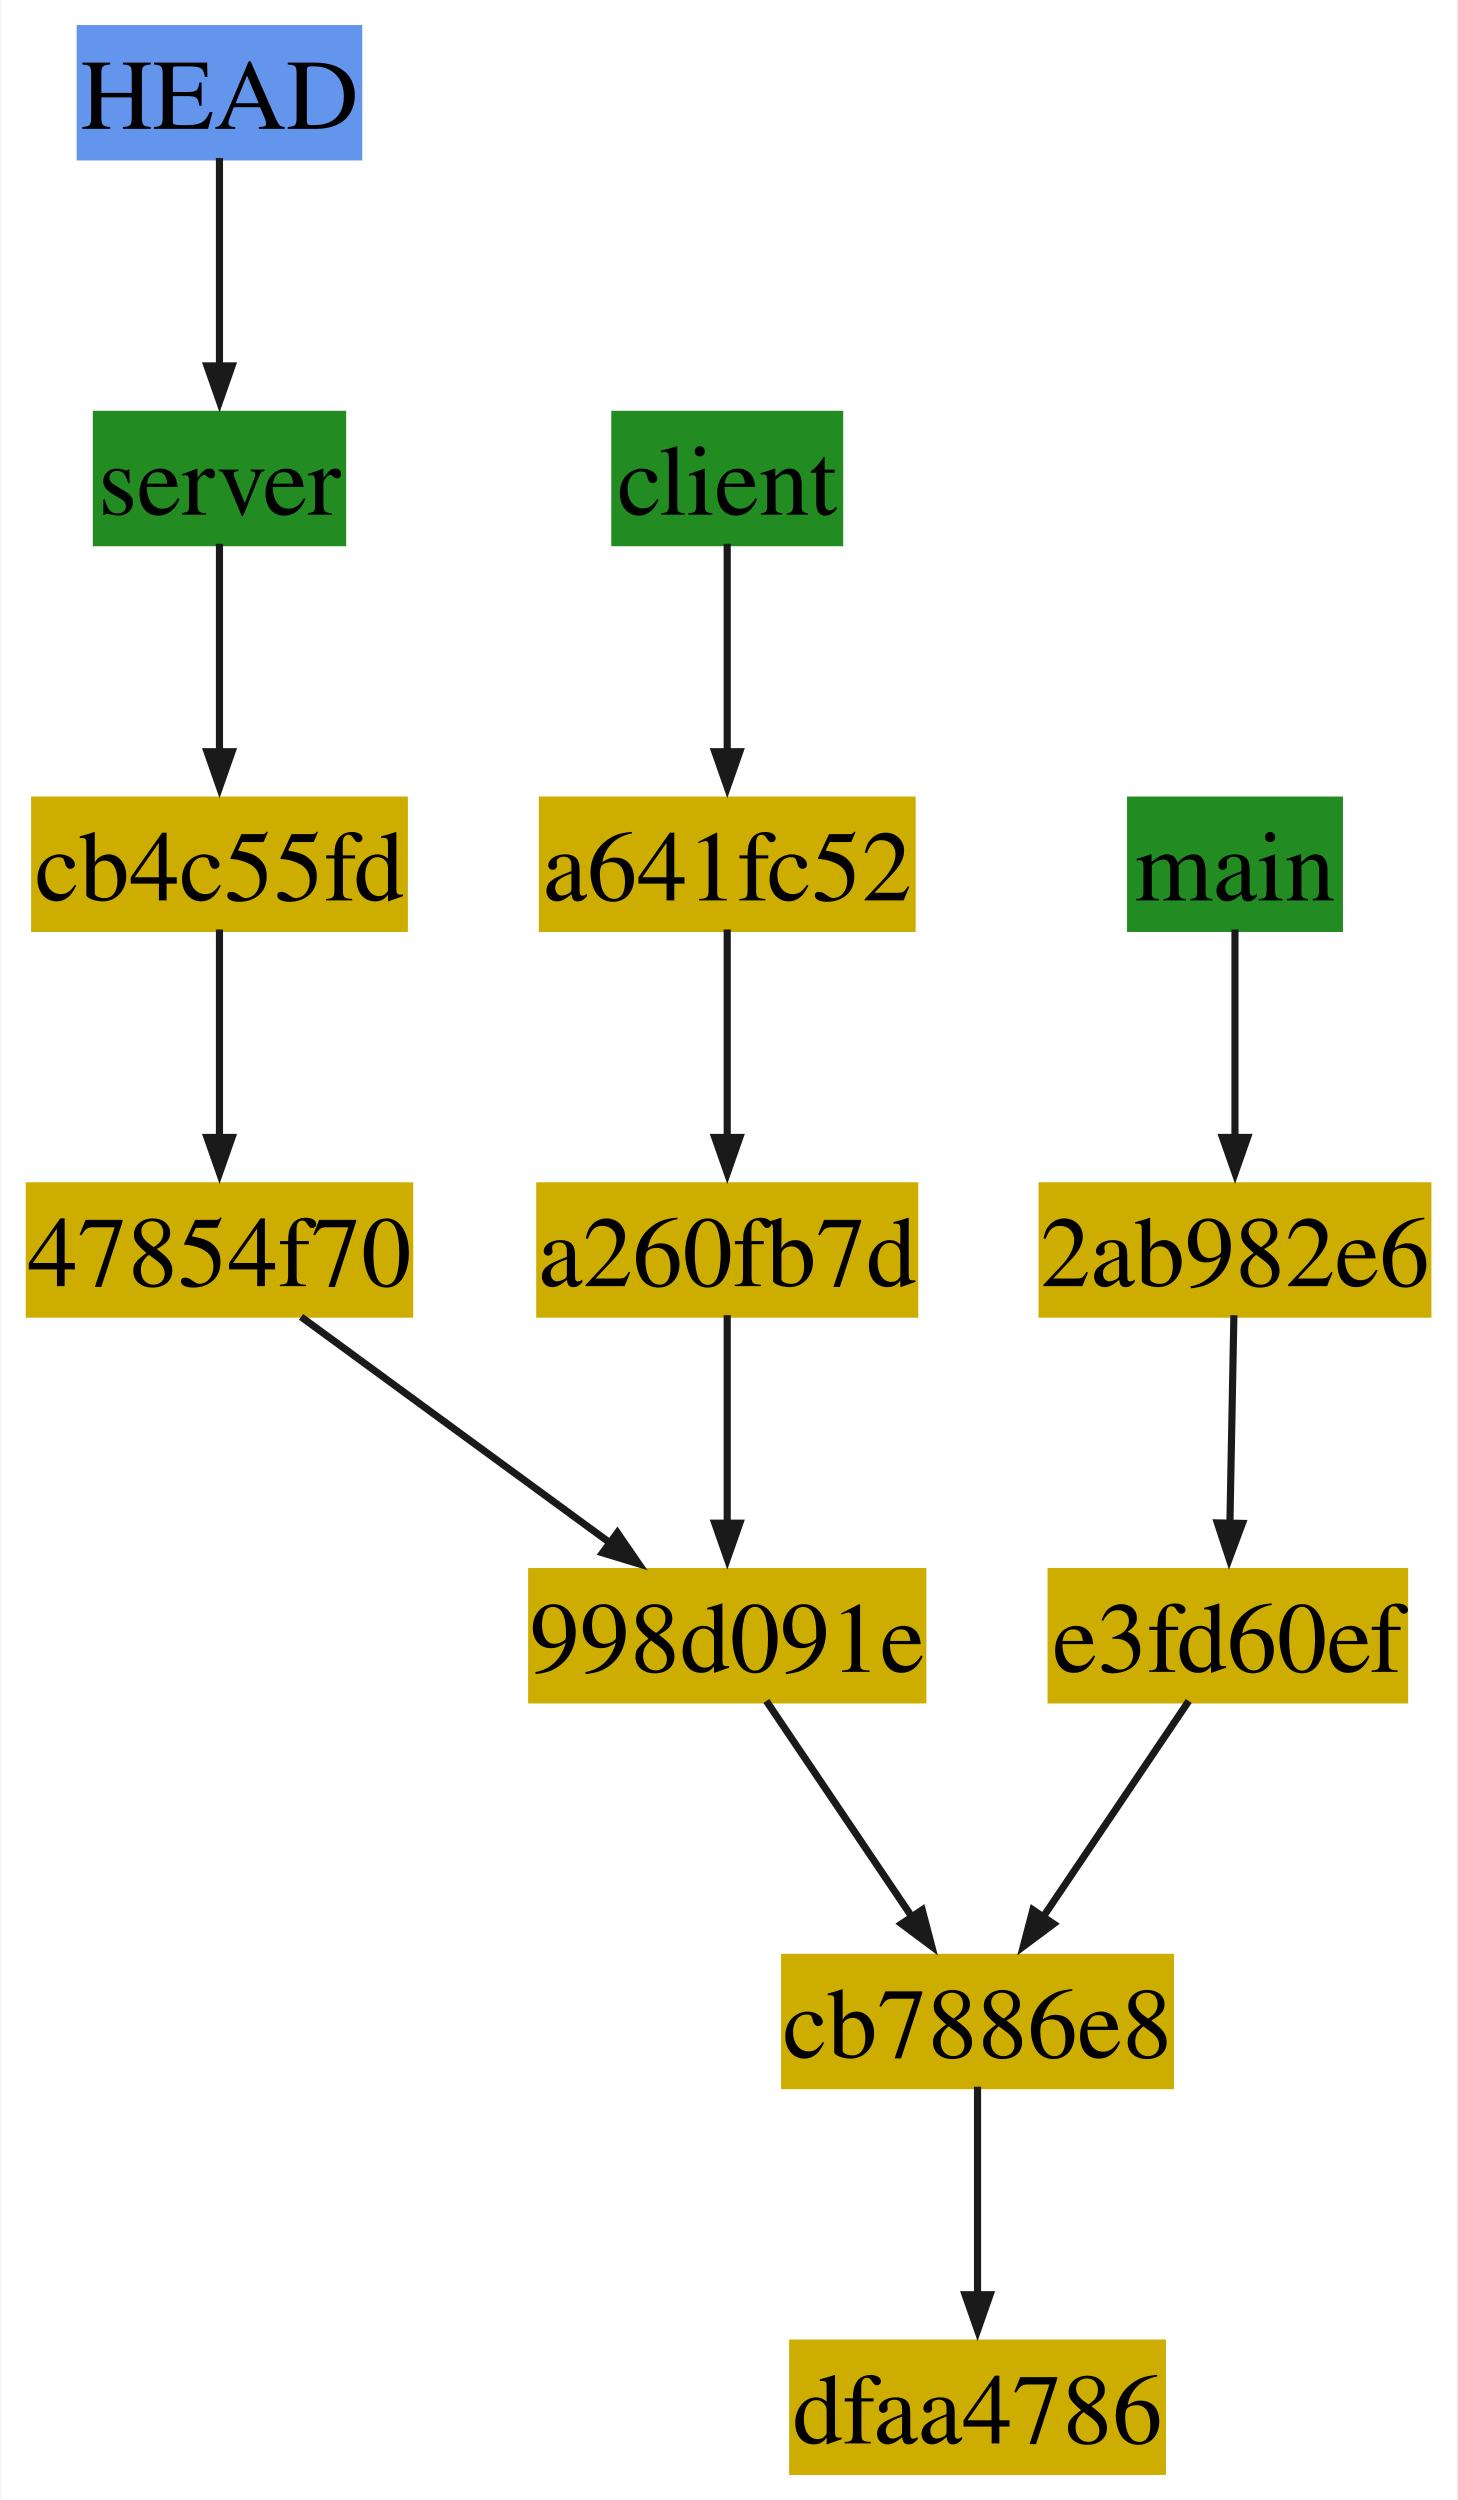
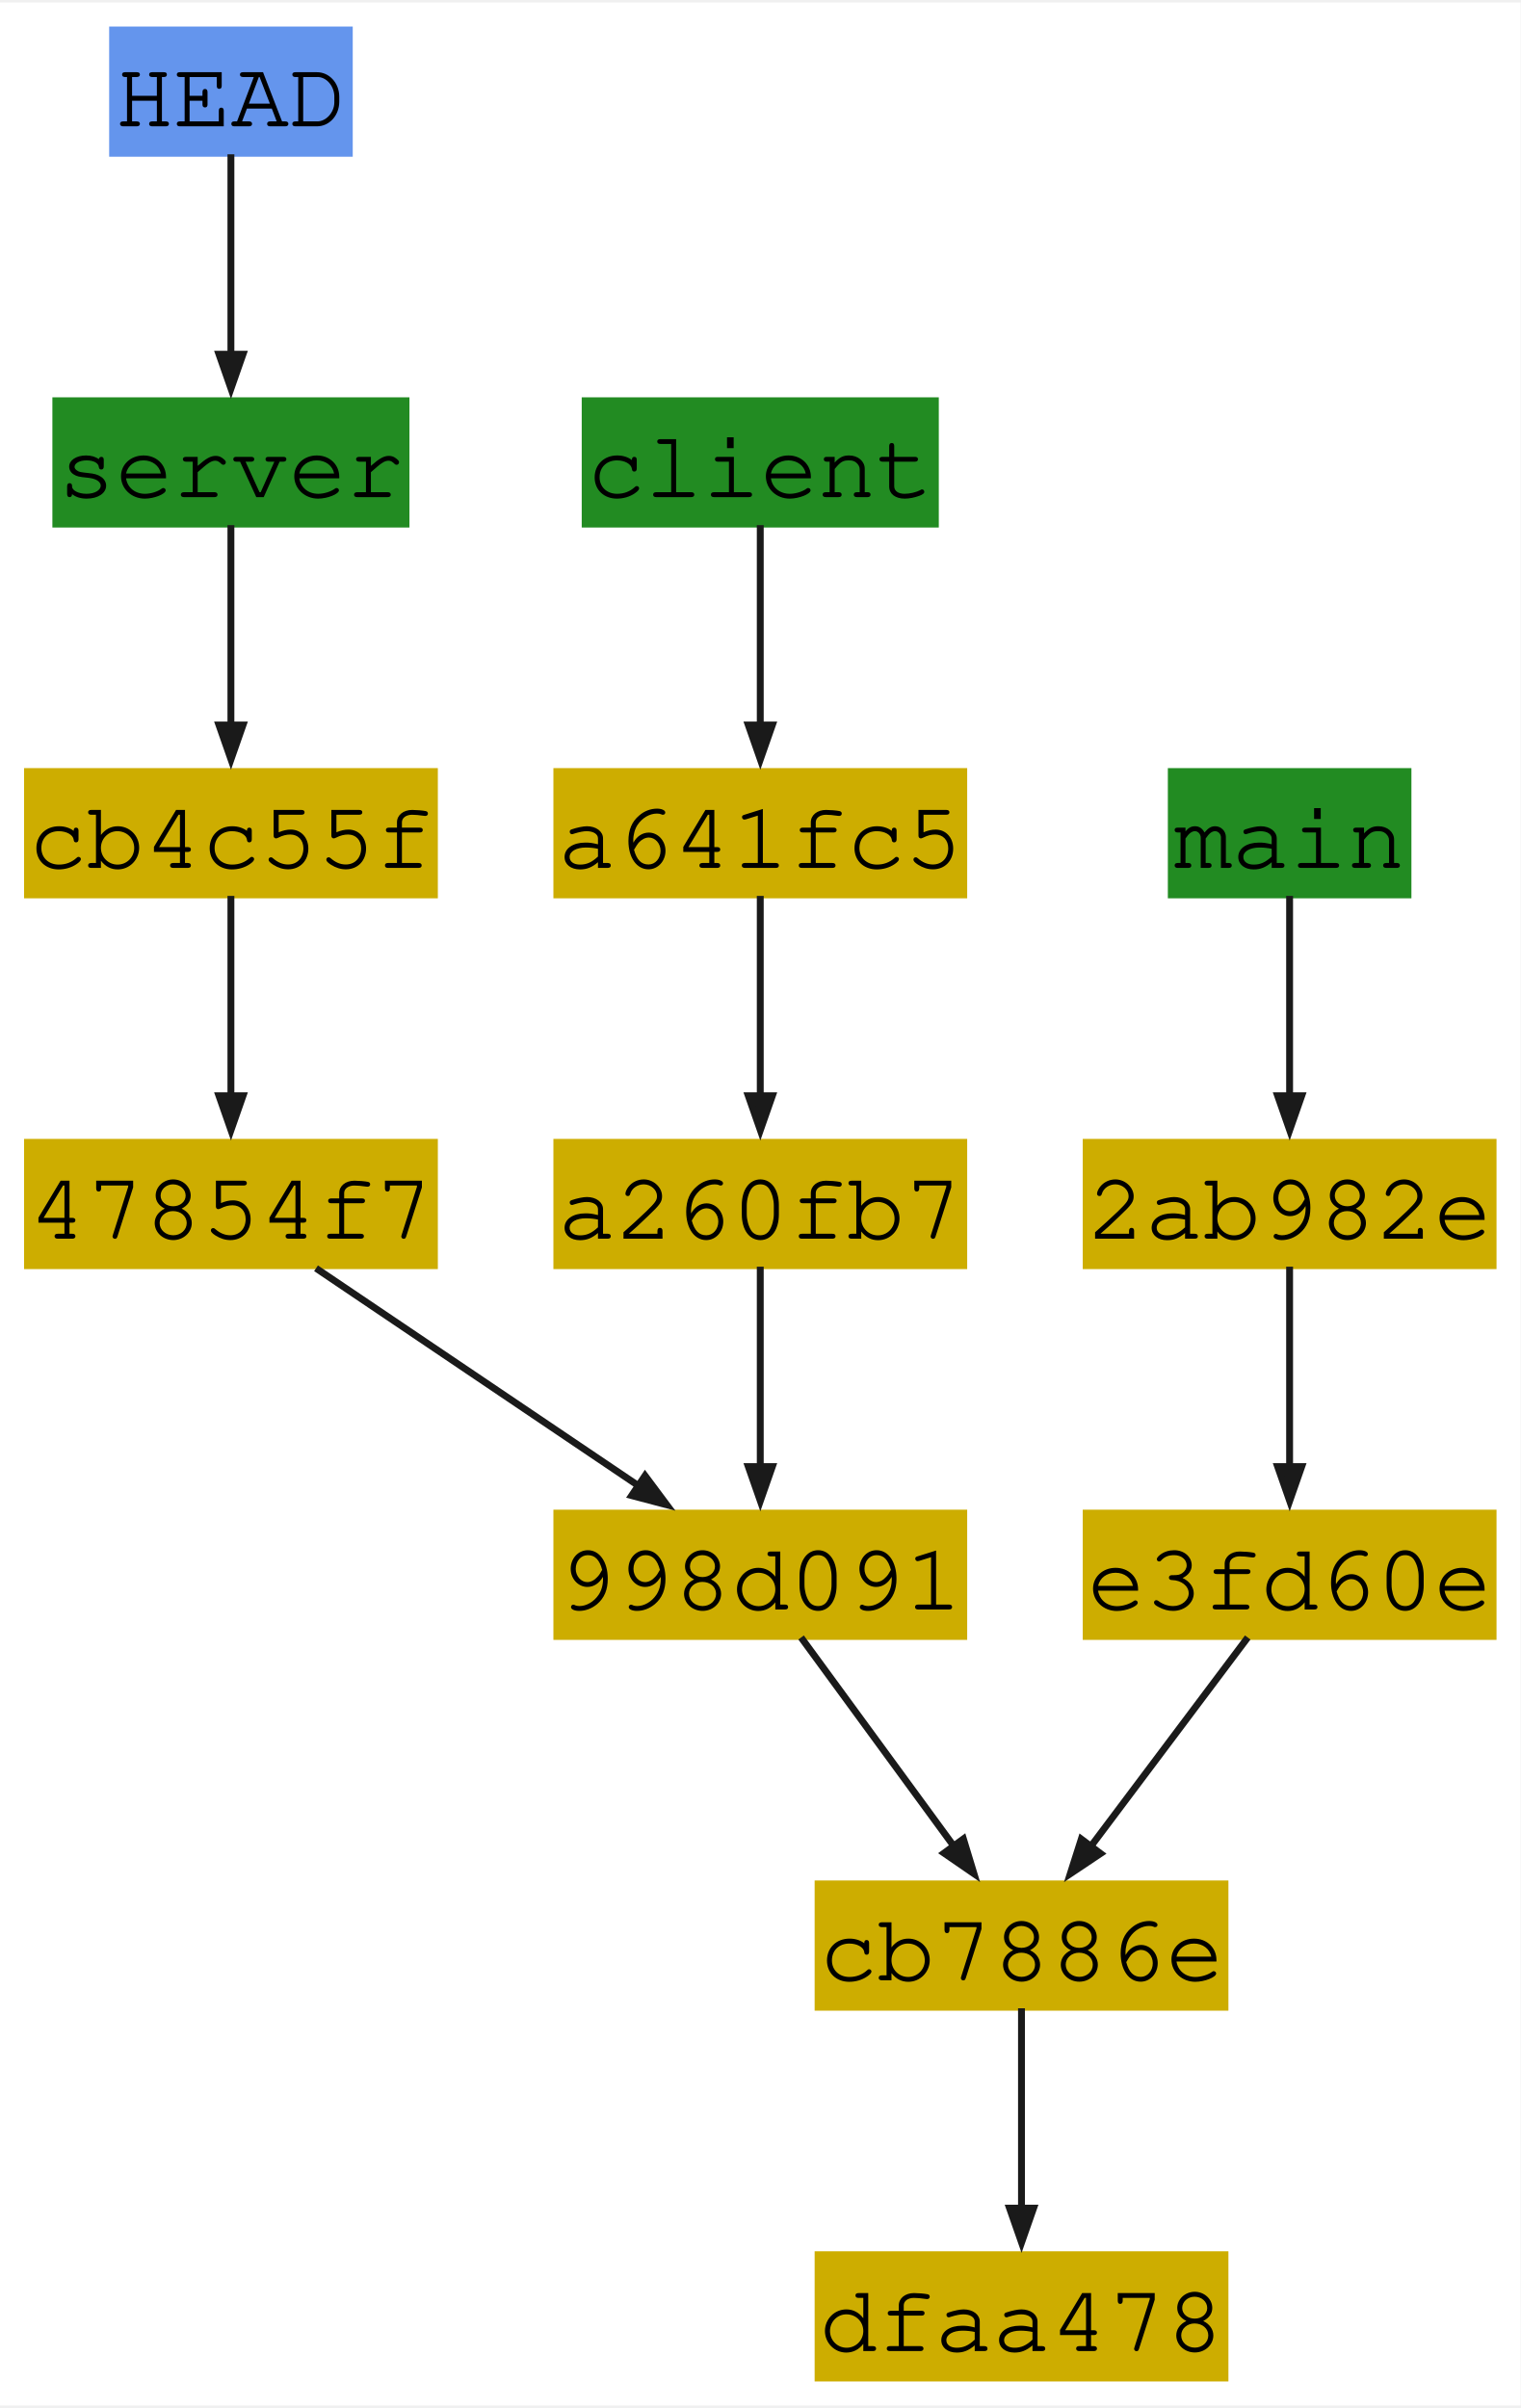
- <svg xmlns="http://www.w3.org/2000/svg" xmlns:xlink="http://www.w3.org/1999/xlink" width="204pt" height="350pt" viewBox="0.00 0.00 203.56 349.58">
+ <svg xmlns="http://www.w3.org/2000/svg" xmlns:xlink="http://www.w3.org/1999/xlink" width="221pt" height="350pt" viewBox="0.00 0.00 221.19 349.58">
  <g id="graph0" class="graph" transform="scale(1 1) rotate(0) translate(4 345.58)">
-     <polygon fill="white" stroke="none" points="-4,4 -4,-345.58 199.56,-345.58 199.56,4 -4,4" />
+     <polygon fill="white" stroke="none" points="-4,4 -4,-345.58 217.19,-345.58 217.19,4 -4,4" />
    <g id="node1" class="node">
      <g id="a_node1">
        <a xlink:title="author: First Last &lt;first.last@mail.com&gt;&#10;Wed Jan 01 09:00:00 2025 +0100&#10;committer: Nom Prenom &lt;nom.prenom@mail.com&gt;&#10;Wed Jan 01 09:00:00 2025 +0100&#10;&#10;C6">
-           <polygon fill="#cdad00" stroke="#cdad00" points="195.56,-179.76 141.62,-179.76 141.62,-161.82 195.56,-161.82 195.56,-179.76" />
-           <text text-anchor="middle" x="168.59" y="-165.74" font-family="Times,serif" font-size="14.00">2ab982e6</text>
+           <polygon fill="#cdad00" stroke="#cdad00" points="213.19,-179.76 154,-179.76 154,-161.82 213.19,-161.82 213.19,-179.76" />
+           <text text-anchor="middle" x="183.59" y="-165.74" font-family="Courier,monospace" font-size="14.00">2ab982e</text>
        </a>
      </g>
    </g>
    <g id="node11" class="node">
      <g id="a_node11">
        <a xlink:title="author: First Last &lt;first.last@mail.com&gt;&#10;Wed Jan 01 09:00:00 2025 +0100&#10;committer: Nom Prenom &lt;nom.prenom@mail.com&gt;&#10;Wed Jan 01 09:00:00 2025 +0100&#10;&#10;C5">
-           <polygon fill="#cdad00" stroke="#cdad00" points="192.31,-125.82 142.88,-125.82 142.88,-107.88 192.31,-107.88 192.31,-125.82" />
-           <text text-anchor="middle" x="167.59" y="-111.8" font-family="Times,serif" font-size="14.00">e3fd60ef</text>
+           <polygon fill="#cdad00" stroke="#cdad00" points="213.19,-125.82 154,-125.82 154,-107.88 213.19,-107.88 213.19,-125.82" />
+           <text text-anchor="middle" x="183.59" y="-111.8" font-family="Courier,monospace" font-size="14.00">e3fd60e</text>
        </a>
      </g>
    </g>
    <g id="edge1" class="edge">
-       <path fill="none" stroke="#1a1a1a" d="M168.44,-161.67C168.29,-153.87 168.06,-141.89 167.88,-132.43" />
-       <polygon fill="#1a1a1a" stroke="#1a1a1a" points="169.63,-132.56 167.78,-127.59 166.13,-132.63 169.63,-132.56" />
+       <path fill="none" stroke="#1a1a1a" d="M183.59,-161.67C183.59,-153.87 183.59,-141.89 183.59,-132.43" />
+       <polygon fill="#1a1a1a" stroke="#1a1a1a" points="185.35,-132.59 183.6,-127.59 181.85,-132.59 185.35,-132.59" />
    </g>
    <g id="node2" class="node">
      <g id="a_node2">
        <a xlink:title="author: First Last &lt;first.last@mail.com&gt;&#10;Wed Jan 01 09:00:00 2025 +0100&#10;committer: Nom Prenom &lt;nom.prenom@mail.com&gt;&#10;Wed Jan 01 09:00:00 2025 +0100&#10;&#10;C4">
-           <polygon fill="#cdad00" stroke="#cdad00" points="53.19,-179.76 0,-179.76 0,-161.82 53.19,-161.82 53.19,-179.76" />
-           <text text-anchor="middle" x="26.59" y="-165.74" font-family="Times,serif" font-size="14.00">47854f70</text>
+           <polygon fill="#cdad00" stroke="#cdad00" points="59.19,-179.76 0,-179.76 0,-161.82 59.19,-161.82 59.19,-179.76" />
+           <text text-anchor="middle" x="29.59" y="-165.74" font-family="Courier,monospace" font-size="14.00">47854f7</text>
        </a>
      </g>
    </g>
    <g id="node3" class="node">
      <g id="a_node3">
        <a xlink:title="author: First Last &lt;first.last@mail.com&gt;&#10;Wed Jan 01 09:00:00 2025 +0100&#10;committer: Nom Prenom &lt;nom.prenom@mail.com&gt;&#10;Wed Jan 01 09:00:00 2025 +0100&#10;&#10;C3">
-           <polygon fill="#cdad00" stroke="#cdad00" points="124.94,-125.82 70.25,-125.82 70.25,-107.88 124.94,-107.88 124.94,-125.82" />
-           <text text-anchor="middle" x="97.59" y="-111.8" font-family="Times,serif" font-size="14.00">998d091e</text>
+           <polygon fill="#cdad00" stroke="#cdad00" points="136.19,-125.82 77,-125.82 77,-107.88 136.19,-107.88 136.19,-125.82" />
+           <text text-anchor="middle" x="106.59" y="-111.8" font-family="Courier,monospace" font-size="14.00">998d091</text>
        </a>
      </g>
    </g>
    <g id="edge2" class="edge">
-       <path fill="none" stroke="#1a1a1a" d="M38,-161.44C49.77,-152.84 68.22,-139.34 81.47,-129.64" />
-       <polygon fill="#1a1a1a" stroke="#1a1a1a" points="82.23,-131.26 85.23,-126.9 80.16,-128.44 82.23,-131.26" />
+       <path fill="none" stroke="#1a1a1a" d="M41.97,-161.44C54.65,-152.89 74.5,-139.5 88.86,-129.81" />
+       <polygon fill="#1a1a1a" stroke="#1a1a1a" points="89.83,-131.27 93,-127.02 87.88,-128.37 89.83,-131.27" />
    </g>
    <g id="node8" class="node">
      <g id="a_node8">
        <a xlink:title="author: First Last &lt;first.last@mail.com&gt;&#10;Wed Jan 01 09:00:00 2025 +0100&#10;committer: Nom Prenom &lt;nom.prenom@mail.com&gt;&#10;Wed Jan 01 09:00:00 2025 +0100&#10;&#10;C2">
-           <polygon fill="#cdad00" stroke="#cdad00" points="159.56,-71.88 105.62,-71.88 105.62,-53.94 159.56,-53.94 159.56,-71.88" />
-           <text text-anchor="middle" x="132.59" y="-57.86" font-family="Times,serif" font-size="14.00">cb7886e8</text>
+           <polygon fill="#cdad00" stroke="#cdad00" points="174.19,-71.88 115,-71.88 115,-53.94 174.19,-53.94 174.19,-71.88" />
+           <text text-anchor="middle" x="144.59" y="-57.86" font-family="Courier,monospace" font-size="14.00">cb7886e</text>
        </a>
      </g>
    </g>
    <g id="edge3" class="edge">
-       <path fill="none" stroke="#1a1a1a" d="M103.06,-107.73C108.53,-99.63 117.03,-87.01 123.51,-77.4" />
-       <polygon fill="#1a1a1a" stroke="#1a1a1a" points="124.86,-78.52 126.2,-73.4 121.96,-76.56 124.86,-78.52" />
+       <path fill="none" stroke="#1a1a1a" d="M112.53,-107.73C118.52,-99.55 127.86,-86.78 134.92,-77.13" />
+       <polygon fill="#1a1a1a" stroke="#1a1a1a" points="136.14,-78.43 137.68,-73.36 133.32,-76.36 136.14,-78.43" />
    </g>
    <g id="node4" class="node">
      <g id="a_node4">
        <a xlink:title="server">
-           <polygon fill="cornflowerblue" stroke="cornflowerblue" points="46.06,-341.58 7.12,-341.58 7.12,-323.64 46.06,-323.64 46.06,-341.58" />
-           <text text-anchor="middle" x="26.59" y="-327.56" font-family="Times,serif" font-size="14.00">HEAD</text>
+           <polygon fill="cornflowerblue" stroke="cornflowerblue" points="46.81,-341.58 12.38,-341.58 12.38,-323.64 46.81,-323.64 46.81,-341.58" />
+           <text text-anchor="middle" x="29.59" y="-327.56" font-family="Courier,monospace" font-size="14.00">HEAD</text>
        </a>
      </g>
    </g>
    <g id="node13" class="node">
      <g id="a_node13">
        <a xlink:title="-&gt; None">
-           <polygon fill="forestgreen" stroke="forestgreen" points="43.81,-287.64 9.38,-287.64 9.38,-269.7 43.81,-269.7 43.81,-287.64" />
-           <text text-anchor="middle" x="26.59" y="-273.62" font-family="Times,serif" font-size="14.00">server</text>
+           <polygon fill="forestgreen" stroke="forestgreen" points="55.06,-287.64 4.12,-287.64 4.12,-269.7 55.06,-269.7 55.06,-287.64" />
+           <text text-anchor="middle" x="29.59" y="-273.62" font-family="Courier,monospace" font-size="14.00">server</text>
        </a>
      </g>
    </g>
    <g id="edge4" class="edge">
-       <path fill="none" stroke="#1a1a1a" d="M26.59,-323.49C26.59,-315.69 26.59,-303.71 26.59,-294.25" />
-       <polygon fill="#1a1a1a" stroke="#1a1a1a" points="28.35,-294.41 26.6,-289.41 24.85,-294.41 28.35,-294.41" />
+       <path fill="none" stroke="#1a1a1a" d="M29.59,-323.49C29.59,-315.69 29.59,-303.71 29.59,-294.25" />
+       <polygon fill="#1a1a1a" stroke="#1a1a1a" points="31.35,-294.41 29.6,-289.41 27.85,-294.41 31.35,-294.41" />
    </g>
    <g id="node5" class="node">
      <g id="a_node5">
        <a xlink:title="author: First Last &lt;first.last@mail.com&gt;&#10;Wed Jan 01 09:00:00 2025 +0100&#10;committer: Nom Prenom &lt;nom.prenom@mail.com&gt;&#10;Wed Jan 01 09:00:00 2025 +0100&#10;&#10;C8">
-           <polygon fill="#cdad00" stroke="#cdad00" points="123.81,-179.76 71.38,-179.76 71.38,-161.82 123.81,-161.82 123.81,-179.76" />
-           <text text-anchor="middle" x="97.59" y="-165.74" font-family="Times,serif" font-size="14.00">a260fb7d</text>
+           <polygon fill="#cdad00" stroke="#cdad00" points="136.19,-179.76 77,-179.76 77,-161.82 136.19,-161.82 136.19,-179.76" />
+           <text text-anchor="middle" x="106.59" y="-165.74" font-family="Courier,monospace" font-size="14.00">a260fb7</text>
        </a>
      </g>
    </g>
    <g id="edge5" class="edge">
-       <path fill="none" stroke="#1a1a1a" d="M97.59,-161.67C97.59,-153.87 97.59,-141.89 97.59,-132.43" />
-       <polygon fill="#1a1a1a" stroke="#1a1a1a" points="99.35,-132.59 97.6,-127.59 95.85,-132.59 99.35,-132.59" />
+       <path fill="none" stroke="#1a1a1a" d="M106.59,-161.67C106.59,-153.87 106.59,-141.89 106.59,-132.43" />
+       <polygon fill="#1a1a1a" stroke="#1a1a1a" points="108.35,-132.59 106.6,-127.59 104.85,-132.59 108.35,-132.59" />
    </g>
    <g id="node6" class="node">
      <g id="a_node6">
        <a xlink:title="author: First Last &lt;first.last@mail.com&gt;&#10;Wed Jan 01 09:00:00 2025 +0100&#10;committer: Nom Prenom &lt;nom.prenom@mail.com&gt;&#10;Wed Jan 01 09:00:00 2025 +0100&#10;&#10;C9">
-           <polygon fill="#cdad00" stroke="#cdad00" points="123.44,-233.7 71.75,-233.7 71.75,-215.76 123.44,-215.76 123.44,-233.7" />
-           <text text-anchor="middle" x="97.59" y="-219.68" font-family="Times,serif" font-size="14.00">a641fc52</text>
+           <polygon fill="#cdad00" stroke="#cdad00" points="136.19,-233.7 77,-233.7 77,-215.76 136.19,-215.76 136.19,-233.7" />
+           <text text-anchor="middle" x="106.59" y="-219.68" font-family="Courier,monospace" font-size="14.00">a641fc5</text>
        </a>
      </g>
    </g>
    <g id="edge6" class="edge">
-       <path fill="none" stroke="#1a1a1a" d="M97.59,-215.61C97.59,-207.81 97.59,-195.83 97.59,-186.37" />
-       <polygon fill="#1a1a1a" stroke="#1a1a1a" points="99.35,-186.53 97.6,-181.53 95.85,-186.53 99.35,-186.53" />
+       <path fill="none" stroke="#1a1a1a" d="M106.59,-215.61C106.59,-207.81 106.59,-195.83 106.59,-186.37" />
+       <polygon fill="#1a1a1a" stroke="#1a1a1a" points="108.35,-186.53 106.6,-181.53 104.85,-186.53 108.35,-186.53" />
    </g>
    <g id="node7" class="node">
      <g id="a_node7">
        <a xlink:title="author: First Last &lt;first.last@mail.com&gt;&#10;Wed Jan 01 09:00:00 2025 +0100&#10;committer: Nom Prenom &lt;nom.prenom@mail.com&gt;&#10;Wed Jan 01 09:00:00 2025 +0100&#10;&#10;C10">
-           <polygon fill="#cdad00" stroke="#cdad00" points="52.44,-233.7 0.75,-233.7 0.75,-215.76 52.44,-215.76 52.44,-233.7" />
-           <text text-anchor="middle" x="26.59" y="-219.68" font-family="Times,serif" font-size="14.00">cb4c55fd</text>
+           <polygon fill="#cdad00" stroke="#cdad00" points="59.19,-233.7 0,-233.7 0,-215.76 59.19,-215.76 59.19,-233.7" />
+           <text text-anchor="middle" x="29.59" y="-219.68" font-family="Courier,monospace" font-size="14.00">cb4c55f</text>
        </a>
      </g>
    </g>
    <g id="edge7" class="edge">
-       <path fill="none" stroke="#1a1a1a" d="M26.59,-215.61C26.59,-207.81 26.59,-195.83 26.59,-186.37" />
-       <polygon fill="#1a1a1a" stroke="#1a1a1a" points="28.35,-186.53 26.6,-181.53 24.85,-186.53 28.35,-186.53" />
+       <path fill="none" stroke="#1a1a1a" d="M29.59,-215.61C29.59,-207.81 29.59,-195.83 29.59,-186.37" />
+       <polygon fill="#1a1a1a" stroke="#1a1a1a" points="31.35,-186.53 29.6,-181.53 27.85,-186.53 31.35,-186.53" />
    </g>
    <g id="node10" class="node">
      <g id="a_node10">
        <a xlink:title="author: First Last &lt;first.last@mail.com&gt;&#10;Wed Jan 01 09:00:00 2025 +0100&#10;committer: Nom Prenom &lt;nom.prenom@mail.com&gt;&#10;Wed Jan 01 09:00:00 2025 +0100&#10;&#10;C1">
-           <polygon fill="#cdad00" stroke="#cdad00" points="158.44,-17.94 106.75,-17.94 106.75,0 158.44,0 158.44,-17.94" />
-           <text text-anchor="middle" x="132.59" y="-3.92" font-family="Times,serif" font-size="14.00">dfaa4786</text>
+           <polygon fill="#cdad00" stroke="#cdad00" points="174.19,-17.94 115,-17.94 115,0 174.19,0 174.19,-17.94" />
+           <text text-anchor="middle" x="144.59" y="-3.92" font-family="Courier,monospace" font-size="14.00">dfaa478</text>
        </a>
      </g>
    </g>
    <g id="edge8" class="edge">
-       <path fill="none" stroke="#1a1a1a" d="M132.59,-53.79C132.59,-45.99 132.59,-34.01 132.59,-24.55" />
-       <polygon fill="#1a1a1a" stroke="#1a1a1a" points="134.35,-24.71 132.6,-19.71 130.85,-24.71 134.35,-24.71" />
+       <path fill="none" stroke="#1a1a1a" d="M144.59,-53.79C144.59,-45.99 144.59,-34.01 144.59,-24.55" />
+       <polygon fill="#1a1a1a" stroke="#1a1a1a" points="146.35,-24.71 144.6,-19.71 142.85,-24.71 146.35,-24.71" />
    </g>
    <g id="node9" class="node">
      <g id="a_node9">
        <a xlink:title="-&gt; None">
-           <polygon fill="forestgreen" stroke="forestgreen" points="113.31,-287.64 81.88,-287.64 81.88,-269.7 113.31,-269.7 113.31,-287.64" />
-           <text text-anchor="middle" x="97.59" y="-273.62" font-family="Times,serif" font-size="14.00">client</text>
+           <polygon fill="forestgreen" stroke="forestgreen" points="132.06,-287.64 81.12,-287.64 81.12,-269.7 132.06,-269.7 132.06,-287.64" />
+           <text text-anchor="middle" x="106.59" y="-273.62" font-family="Courier,monospace" font-size="14.00">client</text>
        </a>
      </g>
    </g>
    <g id="edge10" class="edge">
-       <path fill="none" stroke="#1a1a1a" d="M97.59,-269.55C97.59,-261.75 97.59,-249.77 97.59,-240.31" />
-       <polygon fill="#1a1a1a" stroke="#1a1a1a" points="99.35,-240.47 97.6,-235.47 95.85,-240.47 99.35,-240.47" />
+       <path fill="none" stroke="#1a1a1a" d="M106.59,-269.55C106.59,-261.75 106.59,-249.77 106.59,-240.31" />
+       <polygon fill="#1a1a1a" stroke="#1a1a1a" points="108.35,-240.47 106.6,-235.47 104.85,-240.47 108.35,-240.47" />
    </g>
    <g id="edge9" class="edge">
-       <path fill="none" stroke="#1a1a1a" d="M162.13,-107.73C156.66,-99.63 148.16,-87.01 141.68,-77.4" />
-       <polygon fill="#1a1a1a" stroke="#1a1a1a" points="143.23,-76.56 138.99,-73.4 140.33,-78.52 143.23,-76.56" />
+       <path fill="none" stroke="#1a1a1a" d="M177.5,-107.73C171.36,-99.55 161.77,-86.78 154.52,-77.13" />
+       <polygon fill="#1a1a1a" stroke="#1a1a1a" points="156.09,-76.3 151.68,-73.35 153.29,-78.4 156.09,-76.3" />
    </g>
    <g id="node12" class="node">
      <g id="a_node12">
        <a xlink:title="-&gt; None">
-           <polygon fill="forestgreen" stroke="forestgreen" points="183.19,-233.7 154,-233.7 154,-215.76 183.19,-215.76 183.19,-233.7" />
-           <text text-anchor="middle" x="168.59" y="-219.68" font-family="Times,serif" font-size="14.00">main</text>
+           <polygon fill="forestgreen" stroke="forestgreen" points="200.81,-233.7 166.38,-233.7 166.38,-215.76 200.81,-215.76 200.81,-233.7" />
+           <text text-anchor="middle" x="183.59" y="-219.68" font-family="Courier,monospace" font-size="14.00">main</text>
        </a>
      </g>
    </g>
    <g id="edge11" class="edge">
-       <path fill="none" stroke="#1a1a1a" d="M168.59,-215.61C168.59,-207.81 168.59,-195.83 168.59,-186.37" />
-       <polygon fill="#1a1a1a" stroke="#1a1a1a" points="170.35,-186.53 168.6,-181.53 166.85,-186.53 170.35,-186.53" />
+       <path fill="none" stroke="#1a1a1a" d="M183.59,-215.61C183.59,-207.81 183.59,-195.83 183.59,-186.37" />
+       <polygon fill="#1a1a1a" stroke="#1a1a1a" points="185.35,-186.53 183.6,-181.53 181.85,-186.53 185.35,-186.53" />
    </g>
    <g id="edge12" class="edge">
-       <path fill="none" stroke="#1a1a1a" d="M26.59,-269.55C26.59,-261.75 26.59,-249.77 26.59,-240.31" />
-       <polygon fill="#1a1a1a" stroke="#1a1a1a" points="28.35,-240.47 26.6,-235.47 24.85,-240.47 28.35,-240.47" />
+       <path fill="none" stroke="#1a1a1a" d="M29.59,-269.55C29.59,-261.75 29.59,-249.77 29.59,-240.31" />
+       <polygon fill="#1a1a1a" stroke="#1a1a1a" points="31.35,-240.47 29.6,-235.47 27.85,-240.47 31.35,-240.47" />
    </g>
  </g>
</svg>
